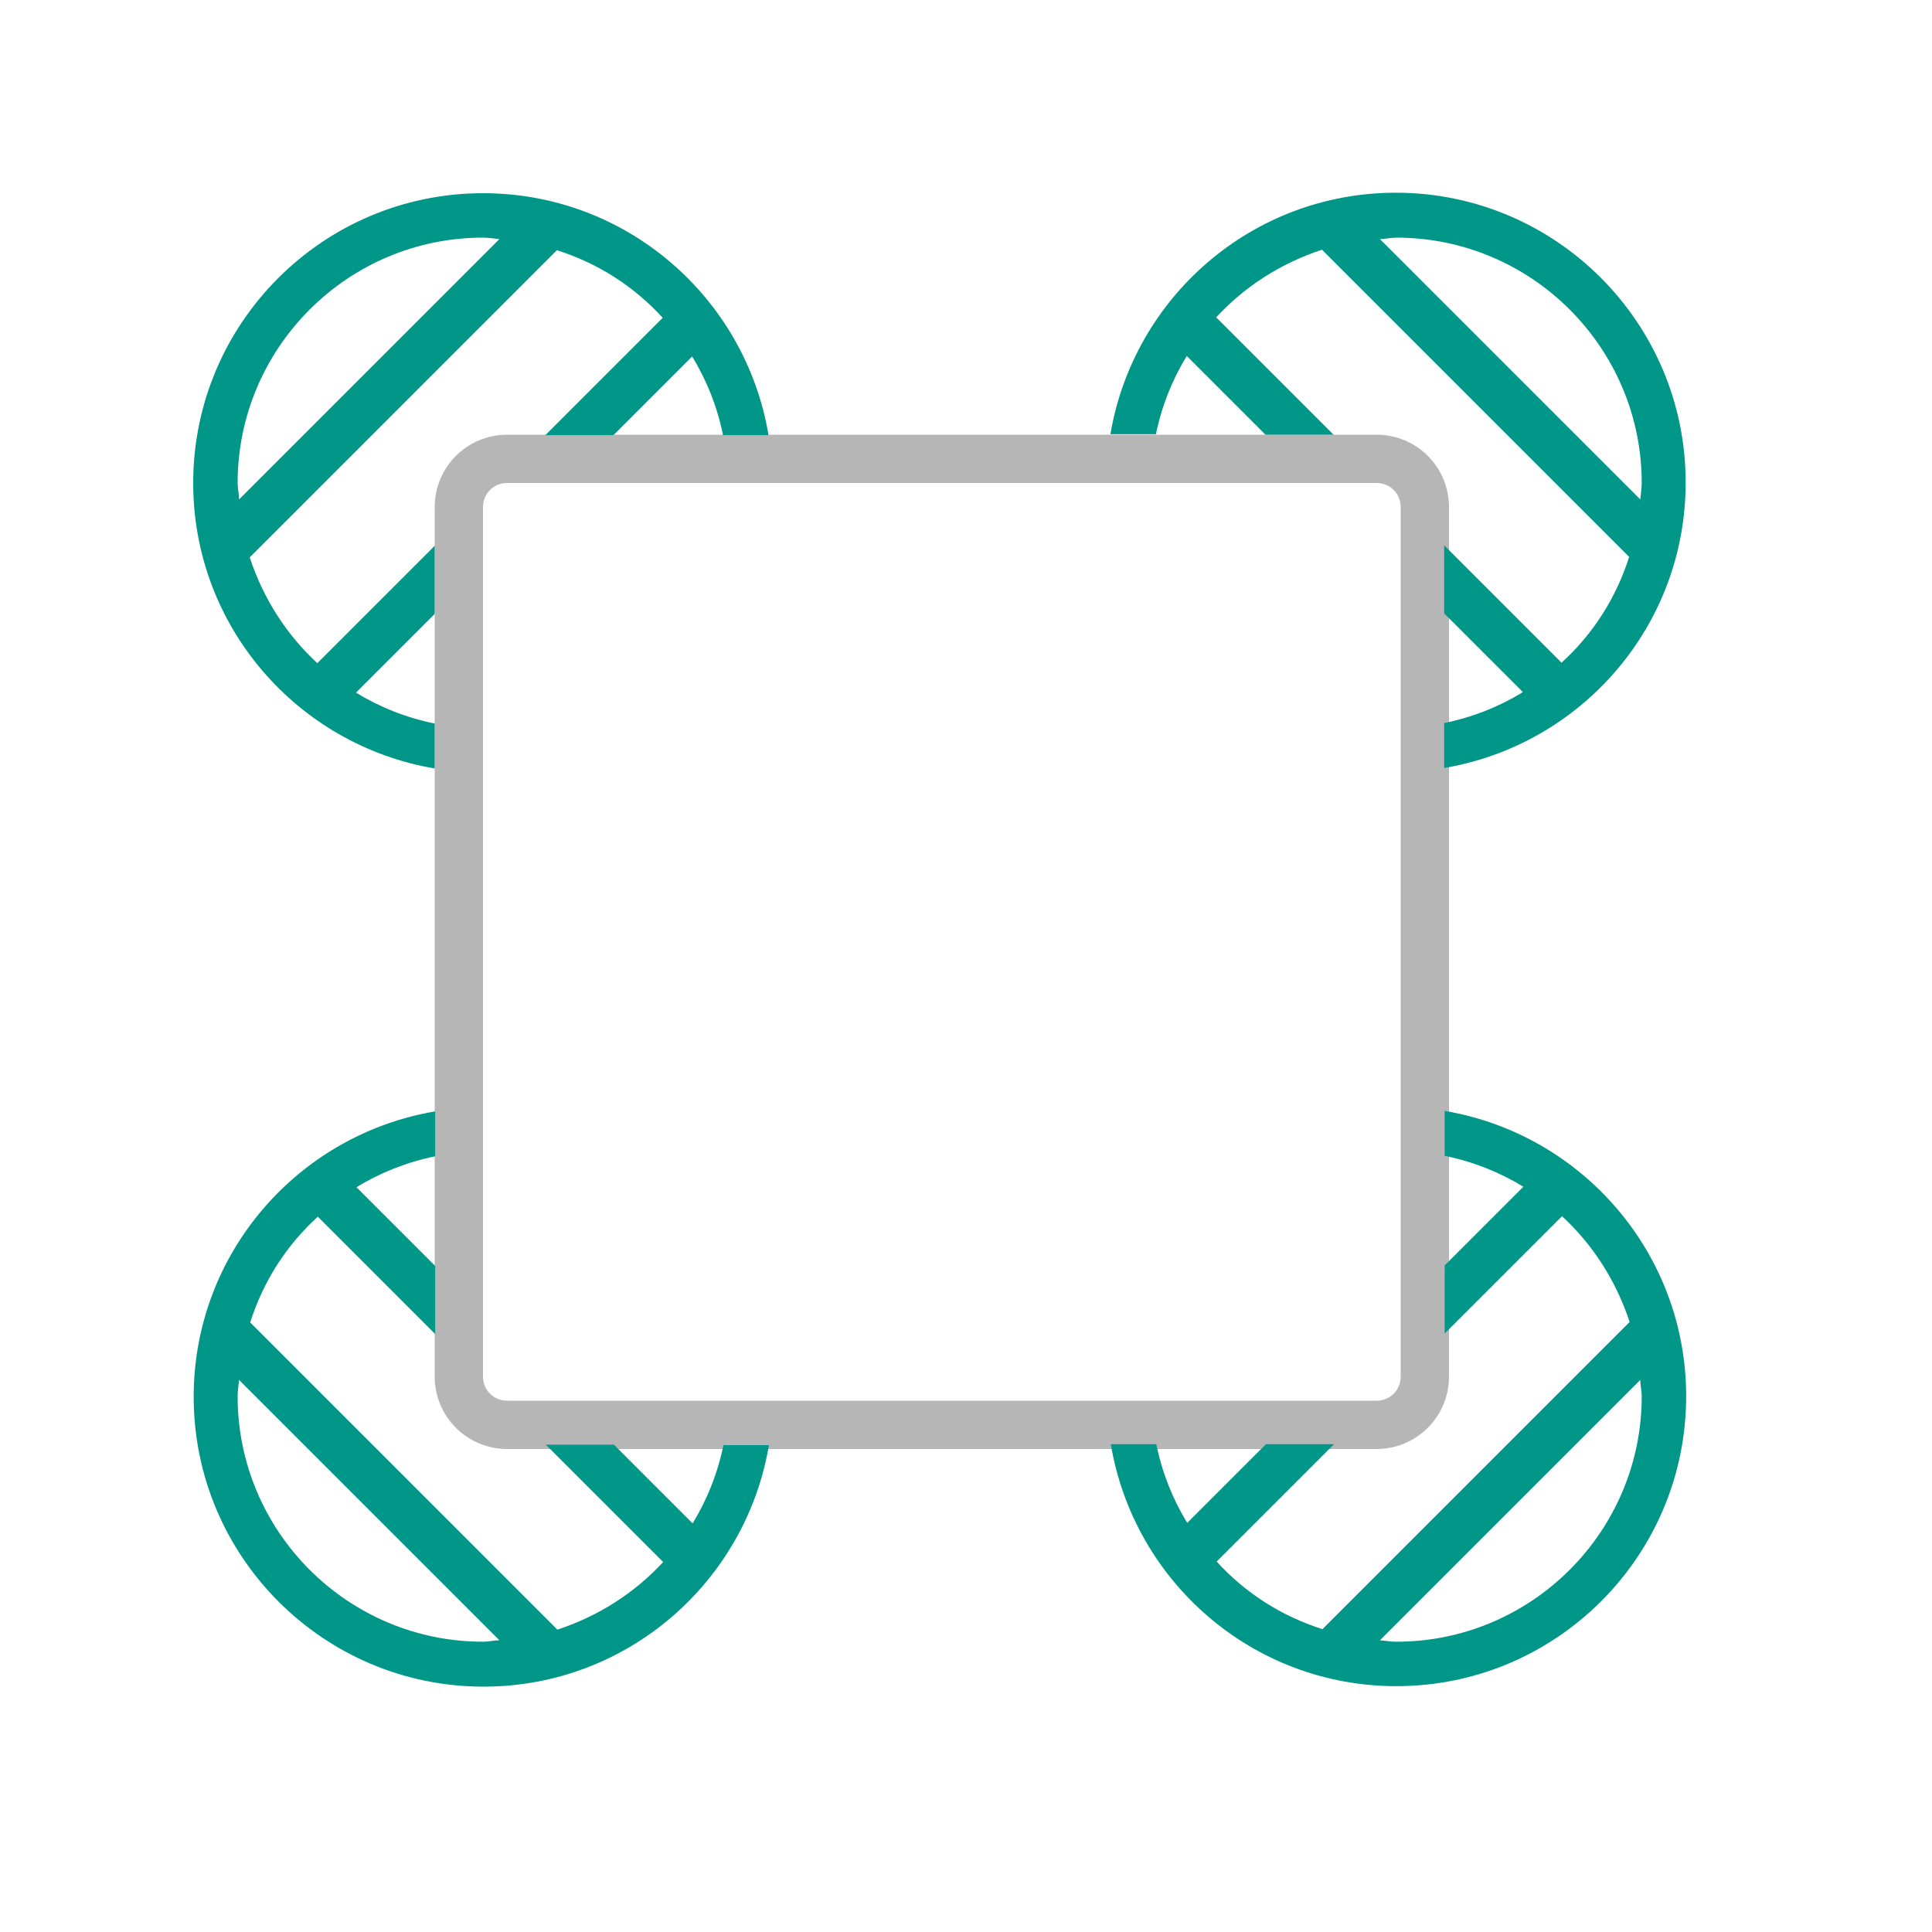
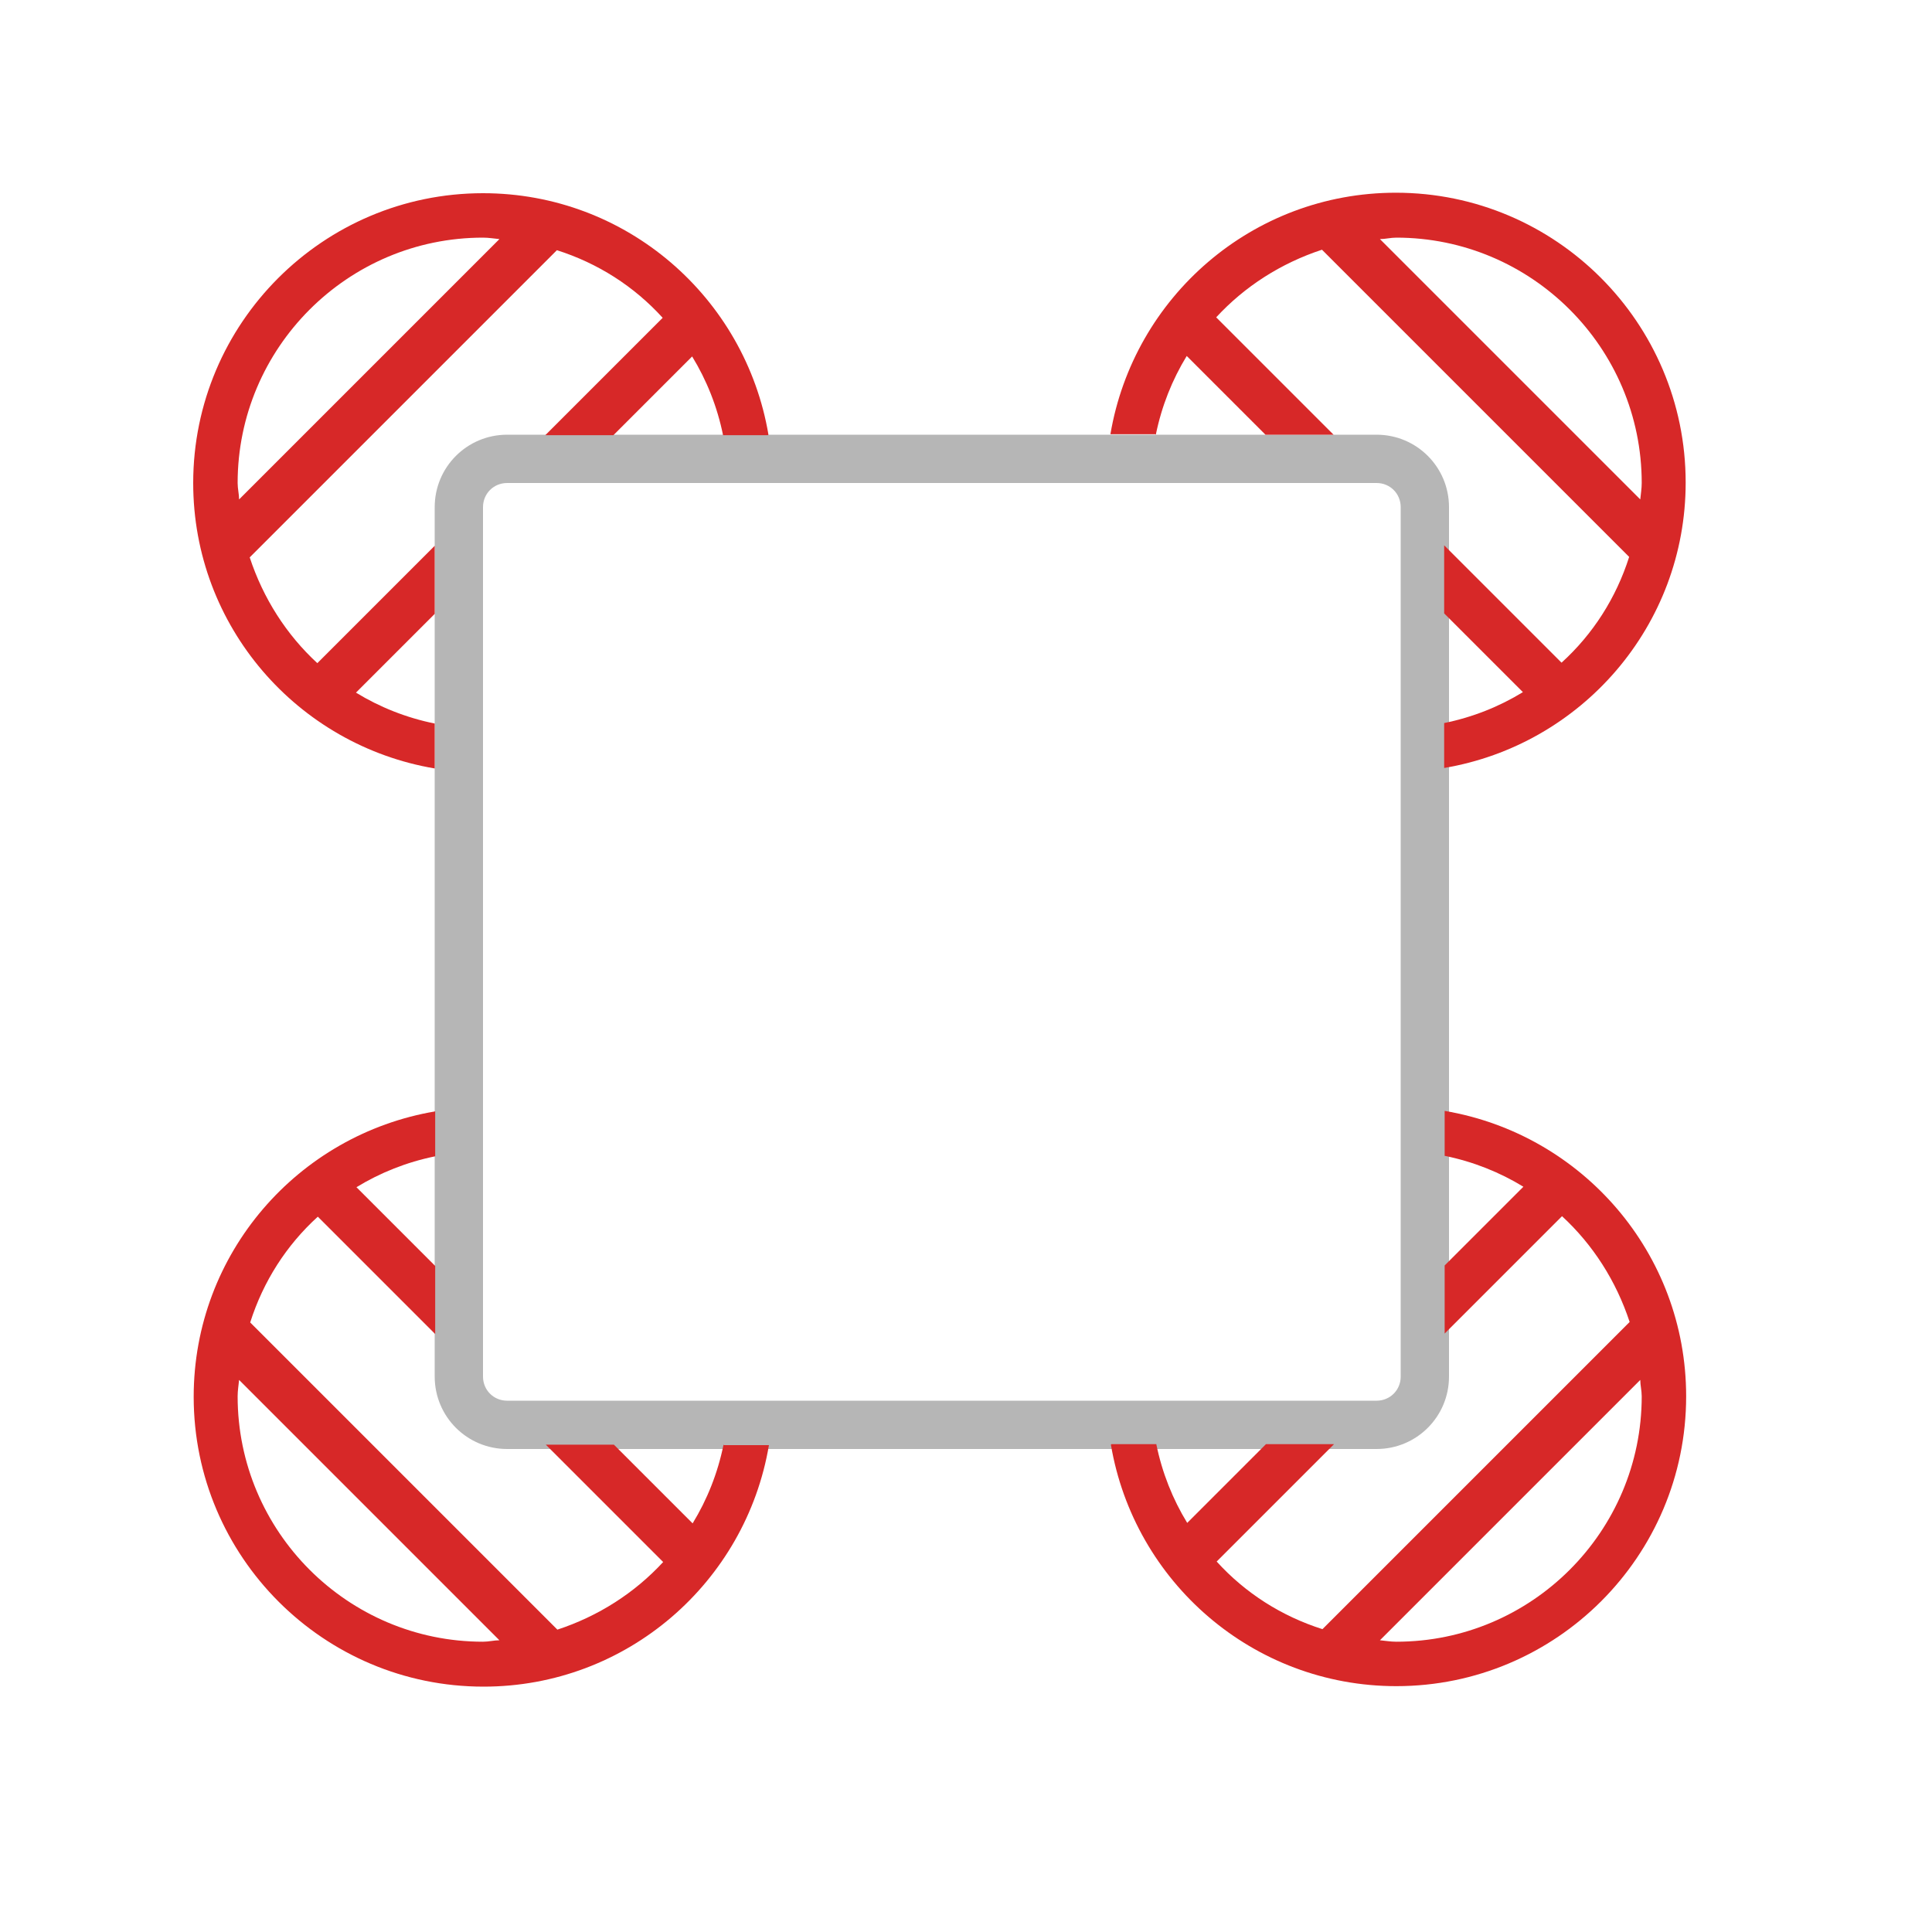
<svg xmlns="http://www.w3.org/2000/svg" id="a" width="40" height="40" viewBox="0 0 40 40">
  <path d="M28.5,30H10.5c-.83,0-1.5-.67-1.5-1.5V10.5c0-.83.67-1.5,1.5-1.5h18c.83,0,1.5.67,1.5,1.5v18c0,.83-.67,1.5-1.5,1.5ZM10.5,10c-.28,0-.5.22-.5.5v18c0,.28.22.5.5.5h18c.28,0,.5-.22.5-.5V10.5c0-.28-.22-.5-.5-.5H10.5Z" style="fill:#b6b6b6;" />
-   <path d="M15.91,9c-.48-2.84-2.94-5-5.91-5-3.31,0-6,2.69-6,6,0,2.97,2.16,5.43,5,5.91v-.93c-.59-.12-1.14-.34-1.63-.64l1.63-1.63v-1.41l-2.43,2.43c-.64-.59-1.12-1.34-1.4-2.19l6.36-6.36c.85.27,1.6.75,2.19,1.4l-2.43,2.43h1.41l1.63-1.63c.3.49.52,1.04.64,1.63h.93ZM4.95,10.34c0-.11-.03-.22-.03-.34,0-2.8,2.28-5.08,5.08-5.08.12,0,.23.02.34.03l-5.39,5.39Z" style="fill:#009688;" />
-   <path d="M23.93,9c.12-.59.34-1.14.64-1.63l1.63,1.63h1.41s-2.43-2.43-2.43-2.43c.59-.64,1.34-1.12,2.19-1.4l6.36,6.36c-.27.85-.75,1.6-1.4,2.19l-2.43-2.43v1.41s1.63,1.63,1.63,1.63c-.49.3-1.04.52-1.63.64v.93c2.84-.48,5-2.94,5-5.91,0-3.31-2.69-6-6-6-2.97,0-5.43,2.16-5.91,5h.93ZM28.57,4.95c.11,0,.22-.03.34-.03,2.8,0,5.08,2.28,5.08,5.08,0,.12-.02.23-.03.34l-5.39-5.39Z" style="fill:#009688;" />
-   <path d="M14.98,29.91c-.12.59-.34,1.14-.64,1.63l-1.63-1.63h-1.41l2.43,2.43c-.59.64-1.34,1.12-2.19,1.4l-6.36-6.36c.27-.85.75-1.6,1.4-2.19l2.43,2.43v-1.41l-1.63-1.63c.49-.3,1.04-.52,1.63-.64v-.93c-2.84.48-5,2.94-5,5.91,0,3.31,2.69,6,6,6,2.97,0,5.43-2.16,5.91-5h-.93ZM10.34,33.96c-.11,0-.22.03-.34.03-2.8,0-5.08-2.28-5.08-5.08,0-.12.02-.23.03-.34l5.39,5.39Z" style="fill:#009688;" />
-   <path d="M23,29.91c.48,2.84,2.94,5,5.91,5,3.31,0,6-2.69,6-6,0-2.97-2.16-5.43-5-5.91v.93c.59.12,1.14.34,1.63.64l-1.63,1.63v1.41s2.43-2.43,2.43-2.43c.64.59,1.12,1.34,1.4,2.19l-6.36,6.36c-.85-.27-1.6-.75-2.19-1.4l2.43-2.43h-1.41s-1.63,1.63-1.63,1.63c-.3-.49-.52-1.04-.64-1.63h-.93ZM33.96,28.57c0,.11.03.22.03.34,0,2.8-2.28,5.08-5.08,5.08-.12,0-.23-.02-.34-.03l5.39-5.39Z" style="fill:#009688;" />
+   <path d="M15.91,9c-.48-2.84-2.94-5-5.91-5-3.31,0-6,2.69-6,6,0,2.97,2.16,5.43,5,5.91v-.93c-.59-.12-1.14-.34-1.63-.64l1.63-1.63v-1.41l-2.43,2.43c-.64-.59-1.12-1.34-1.4-2.19l6.36-6.36c.85.27,1.6.75,2.19,1.4l-2.43,2.43h1.41l1.63-1.63c.3.49.52,1.04.64,1.63h.93ZM4.95,10.34c0-.11-.03-.22-.03-.34,0-2.8,2.28-5.08,5.08-5.08.12,0,.23.02.34.03l-5.39,5.39Z" style="fill:#d72828;" />
+   <path d="M23.93,9c.12-.59.34-1.14.64-1.63l1.63,1.63h1.41s-2.43-2.43-2.43-2.43c.59-.64,1.34-1.12,2.19-1.4l6.36,6.36c-.27.85-.75,1.6-1.4,2.19l-2.43-2.43v1.41s1.63,1.63,1.63,1.63c-.49.3-1.04.52-1.63.64v.93c2.84-.48,5-2.94,5-5.91,0-3.31-2.69-6-6-6-2.97,0-5.43,2.16-5.91,5h.93ZM28.57,4.95c.11,0,.22-.03.34-.03,2.8,0,5.08,2.28,5.08,5.08,0,.12-.02.23-.03.34l-5.39-5.39Z" style="fill:#d72828;" />
+   <path d="M14.98,29.91c-.12.59-.34,1.14-.64,1.63l-1.63-1.63h-1.41l2.43,2.43c-.59.64-1.34,1.12-2.19,1.4l-6.36-6.36c.27-.85.75-1.6,1.4-2.19l2.43,2.43v-1.41l-1.63-1.63c.49-.3,1.04-.52,1.63-.64v-.93c-2.84.48-5,2.94-5,5.91,0,3.31,2.69,6,6,6,2.97,0,5.43-2.16,5.91-5h-.93ZM10.34,33.96c-.11,0-.22.03-.34.03-2.8,0-5.08-2.28-5.08-5.08,0-.12.02-.23.03-.34l5.39,5.39Z" style="fill:#d72828;" />
+   <path d="M23,29.91c.48,2.84,2.94,5,5.91,5,3.31,0,6-2.69,6-6,0-2.97-2.16-5.43-5-5.91v.93c.59.12,1.14.34,1.63.64l-1.63,1.63v1.41s2.43-2.43,2.43-2.43c.64.59,1.12,1.34,1.4,2.19l-6.36,6.36c-.85-.27-1.6-.75-2.19-1.4l2.43-2.43h-1.41s-1.63,1.63-1.63,1.63c-.3-.49-.52-1.04-.64-1.63h-.93ZM33.96,28.57c0,.11.03.22.03.34,0,2.8-2.28,5.08-5.08,5.08-.12,0-.23-.02-.34-.03l5.39-5.39Z" style="fill:#d72828;" />
</svg>
